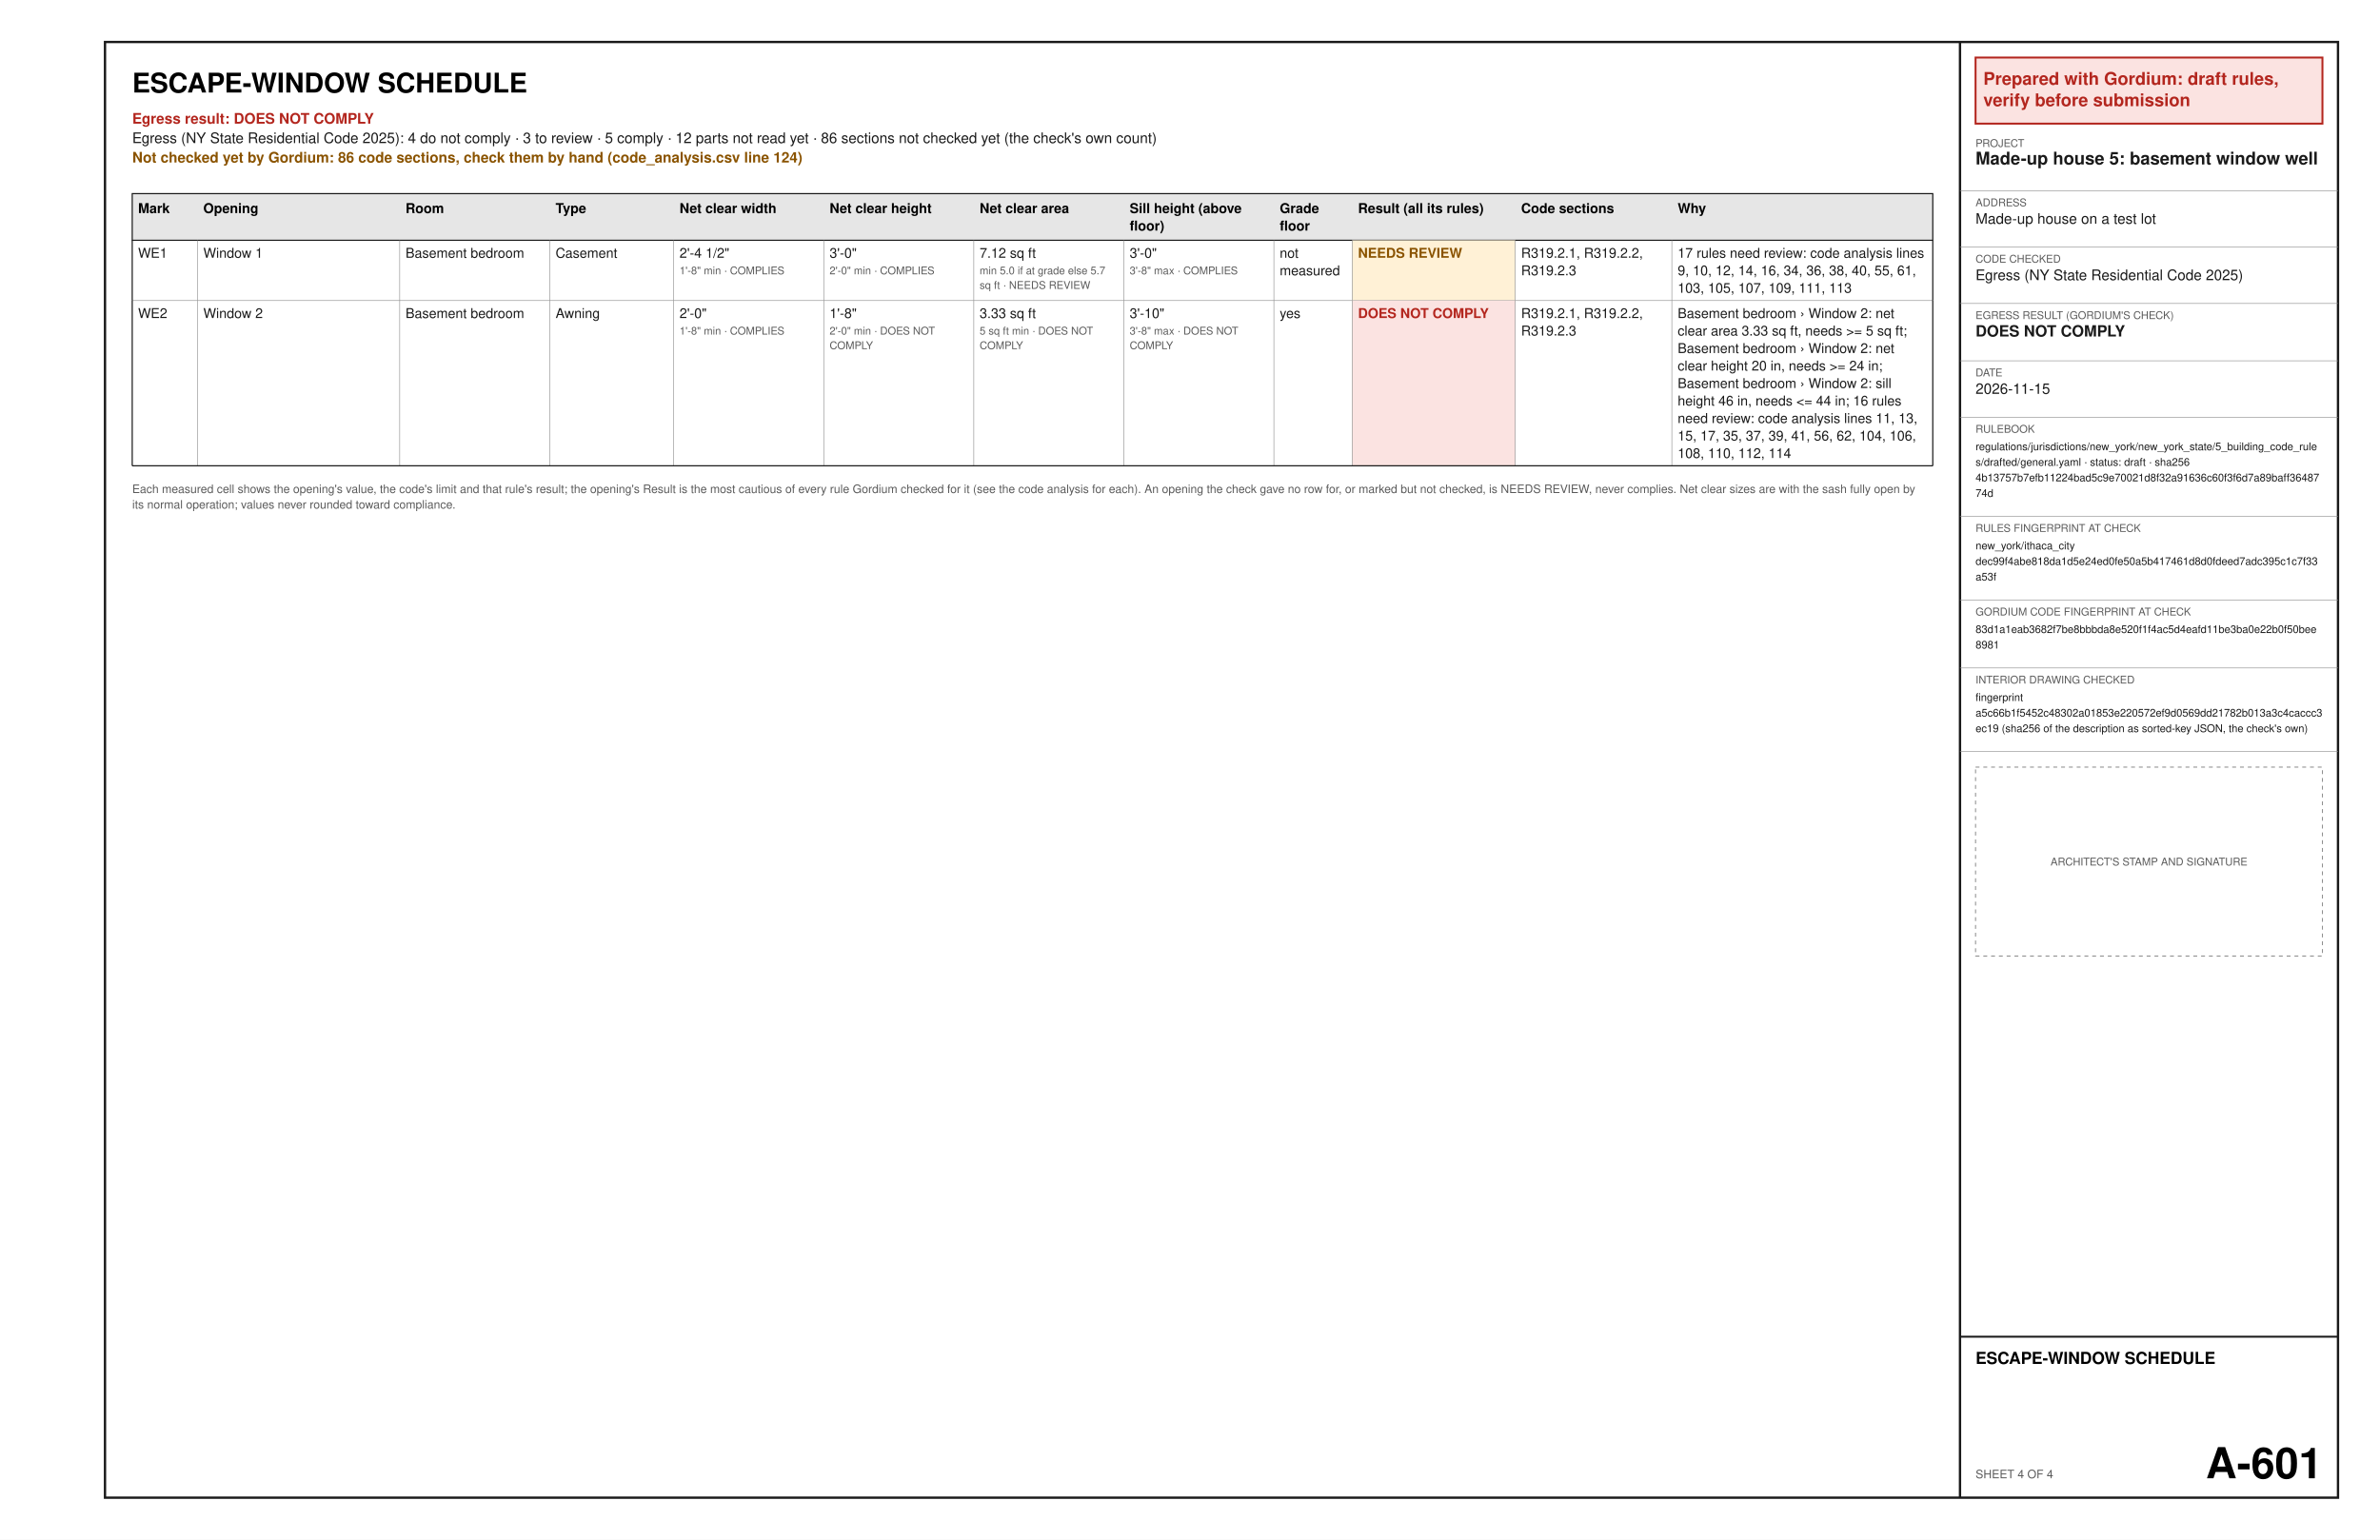
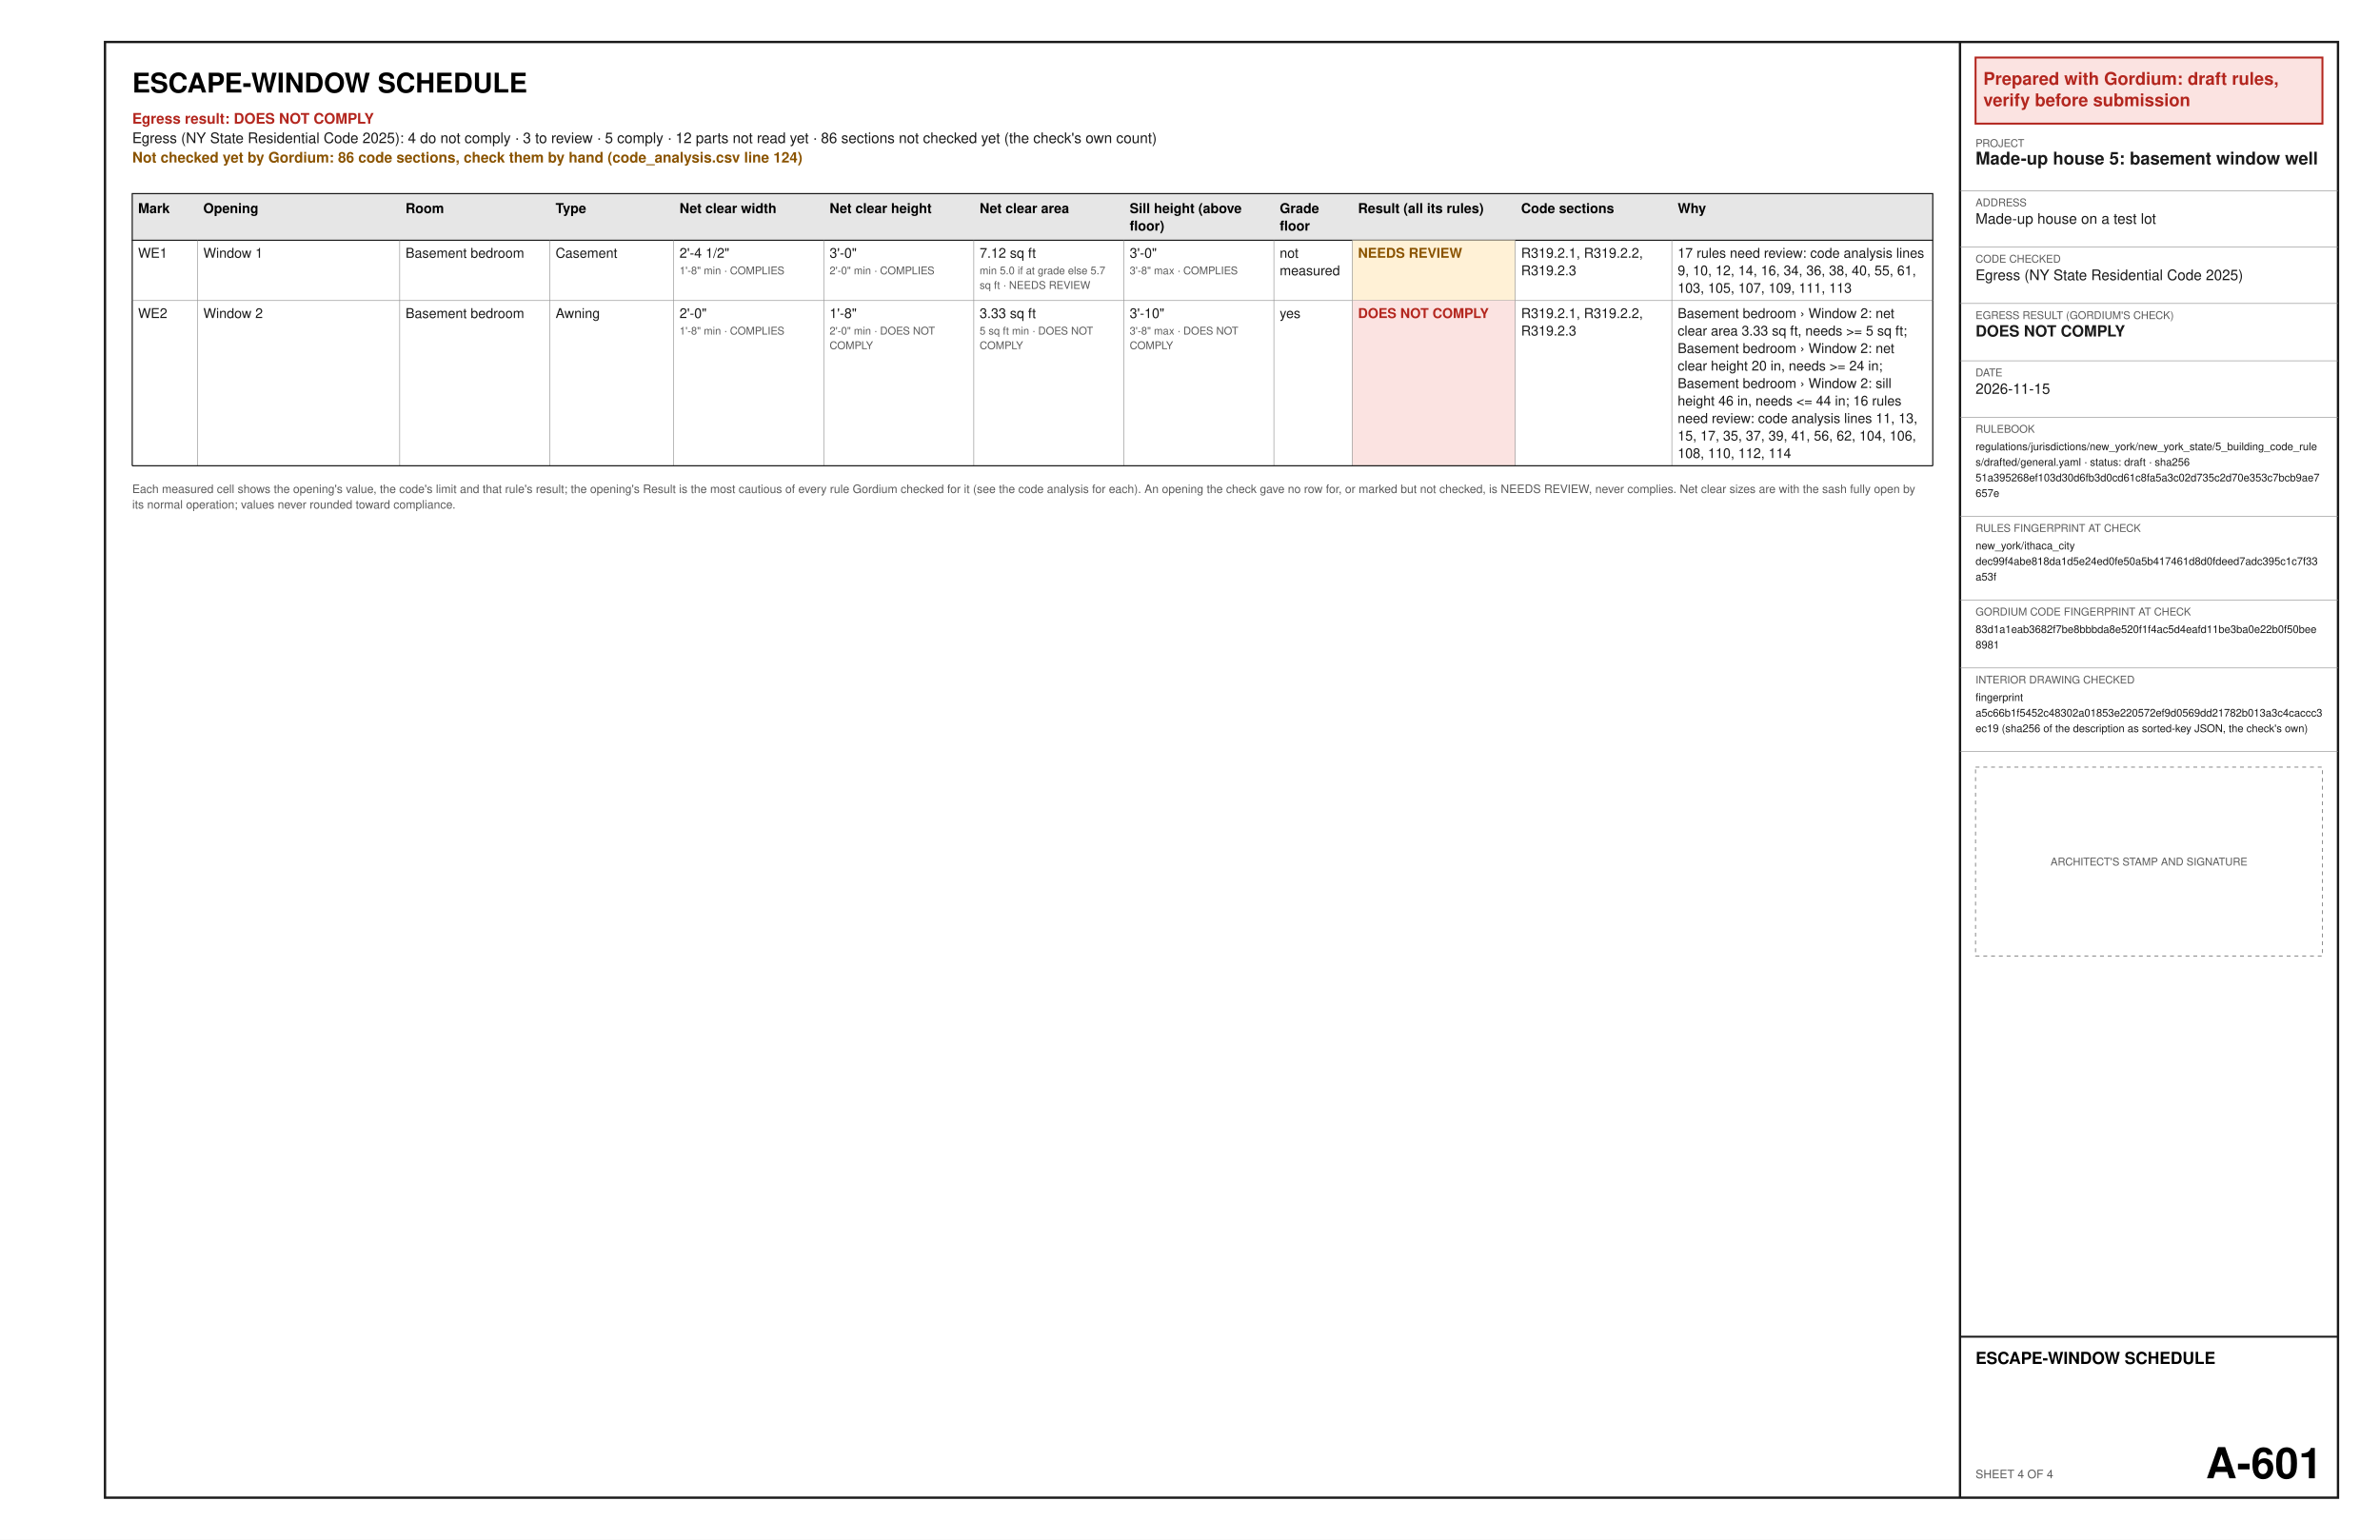
<svg xmlns="http://www.w3.org/2000/svg" width="17in" height="11in" viewBox="0 0 1224 792" font-family="Helvetica, Arial, sans-serif">
  <rect x="0" y="0" width="1224" height="792" fill="#ffffff" />
  <text x="68" y="47.6" font-size="14" font-weight="bold" text-anchor="start" fill="#000000" xml:space="preserve">ESCAPE-WINDOW SCHEDULE</text>
  <text x="68" y="63.6" font-size="7.5" font-weight="bold" text-anchor="start" fill="#b3261e" xml:space="preserve">Egress result: DOES NOT COMPLY</text>
  <text x="68" y="73.6" font-size="7.5" text-anchor="start" fill="#1a1a1a" xml:space="preserve">Egress (NY State Residential Code 2025): 4 do not comply · 3 to review · 5 comply · 12 parts not read yet · 86 sections not checked yet (the check's own count)</text>
  <text x="68" y="83.6" font-size="7.5" font-weight="bold" text-anchor="start" fill="#8a5300" xml:space="preserve">Not checked yet by Gordium: 86 code sections, check them by hand (code_analysis.csv line 124)</text>
  <polygon points="68,99.6 994,99.6 994,123.6 68,123.6" fill="#e6e6e6" stroke="#1a1a1a" stroke-width="0.6" />
  <text x="71" y="109.6" font-size="7" font-weight="bold" text-anchor="start" fill="#000000" xml:space="preserve">Mark</text>
  <text x="104.55" y="109.6" font-size="7" font-weight="bold" text-anchor="start" fill="#000000" xml:space="preserve">Opening</text>
  <text x="208.56" y="109.6" font-size="7" font-weight="bold" text-anchor="start" fill="#000000" xml:space="preserve">Room</text>
  <text x="285.72" y="109.6" font-size="7" font-weight="bold" text-anchor="start" fill="#000000" xml:space="preserve">Type</text>
  <text x="349.47" y="109.6" font-size="7" font-weight="bold" text-anchor="start" fill="#000000" xml:space="preserve">Net clear width</text>
  <text x="426.64" y="109.6" font-size="7" font-weight="bold" text-anchor="start" fill="#000000" xml:space="preserve">Net clear height</text>
  <text x="503.8" y="109.6" font-size="7" font-weight="bold" text-anchor="start" fill="#000000" xml:space="preserve">Net clear area</text>
  <text x="580.97" y="109.6" font-size="7" font-weight="bold" text-anchor="start" fill="#000000" xml:space="preserve">Sill height (above</text>
  <text x="580.97" y="118.6" font-size="7" font-weight="bold" text-anchor="start" fill="#000000" xml:space="preserve">floor)</text>
  <text x="658.14" y="109.6" font-size="7" font-weight="bold" text-anchor="start" fill="#000000" xml:space="preserve">Grade</text>
  <text x="658.14" y="118.6" font-size="7" font-weight="bold" text-anchor="start" fill="#000000" xml:space="preserve">floor</text>
  <text x="698.4" y="109.6" font-size="7" font-weight="bold" text-anchor="start" fill="#000000" xml:space="preserve">Result (all its rules)</text>
  <text x="782.28" y="109.6" font-size="7" font-weight="bold" text-anchor="start" fill="#000000" xml:space="preserve">Code sections</text>
  <text x="862.8" y="109.6" font-size="7" font-weight="bold" text-anchor="start" fill="#000000" xml:space="preserve">Why</text>
  <text x="71" y="132.6" font-size="7" text-anchor="start" fill="#1a1a1a" xml:space="preserve">WE1</text>
  <text x="104.55" y="132.6" font-size="7" text-anchor="start" fill="#1a1a1a" xml:space="preserve">Window 1</text>
  <text x="208.56" y="132.6" font-size="7" text-anchor="start" fill="#1a1a1a" xml:space="preserve">Basement bedroom</text>
  <text x="285.72" y="132.6" font-size="7" text-anchor="start" fill="#1a1a1a" xml:space="preserve">Casement</text>
  <text x="349.47" y="132.6" font-size="7" text-anchor="start" fill="#1a1a1a" xml:space="preserve">2'-4 1/2"</text>
  <text x="349.47" y="141.1" font-size="5.5" text-anchor="start" fill="#5a5a5a" xml:space="preserve">1'-8" min · COMPLIES</text>
  <text x="426.64" y="132.6" font-size="7" text-anchor="start" fill="#1a1a1a" xml:space="preserve">3'-0"</text>
  <text x="426.64" y="141.1" font-size="5.5" text-anchor="start" fill="#5a5a5a" xml:space="preserve">2'-0" min · COMPLIES</text>
  <text x="503.8" y="132.6" font-size="7" text-anchor="start" fill="#1a1a1a" xml:space="preserve">7.12 sq ft</text>
  <text x="503.8" y="141.1" font-size="5.5" text-anchor="start" fill="#5a5a5a" xml:space="preserve">min 5.0 if at grade else 5.7</text>
  <text x="503.8" y="148.6" font-size="5.5" text-anchor="start" fill="#5a5a5a" xml:space="preserve">sq ft · NEEDS REVIEW</text>
  <text x="580.97" y="132.6" font-size="7" text-anchor="start" fill="#1a1a1a" xml:space="preserve">3'-0"</text>
  <text x="580.97" y="141.1" font-size="5.5" text-anchor="start" fill="#5a5a5a" xml:space="preserve">3'-8" max · COMPLIES</text>
  <text x="658.14" y="132.6" font-size="7" text-anchor="start" fill="#1a1a1a" xml:space="preserve">not</text>
  <text x="658.14" y="141.6" font-size="7" text-anchor="start" fill="#1a1a1a" xml:space="preserve">measured</text>
  <polygon points="695.4,123.6 779.28,123.6 779.28,154.6 695.4,154.6" fill="#fff1d6" />
  <text x="698.4" y="132.6" font-size="7" font-weight="bold" text-anchor="start" fill="#8a5300" xml:space="preserve">NEEDS REVIEW</text>
  <text x="782.28" y="132.6" font-size="7" text-anchor="start" fill="#1a1a1a" xml:space="preserve">R319.2.1, R319.2.2,</text>
  <text x="782.28" y="141.6" font-size="7" text-anchor="start" fill="#1a1a1a" xml:space="preserve">R319.2.3</text>
  <text x="862.8" y="132.6" font-size="7" text-anchor="start" fill="#1a1a1a" xml:space="preserve">17 rules need review: code analysis lines</text>
  <text x="862.8" y="141.6" font-size="7" text-anchor="start" fill="#1a1a1a" xml:space="preserve">9, 10, 12, 14, 16, 34, 36, 38, 40, 55, 61,</text>
  <text x="862.8" y="150.6" font-size="7" text-anchor="start" fill="#1a1a1a" xml:space="preserve">103, 105, 107, 109, 111, 113</text>
  <line x1="68" y1="154.6" x2="994" y2="154.6" stroke="#8c8c8c" stroke-width="0.3" />
  <line x1="101.55" y1="123.6" x2="101.55" y2="154.6" stroke="#8c8c8c" stroke-width="0.3" />
  <line x1="205.56" y1="123.6" x2="205.56" y2="154.6" stroke="#8c8c8c" stroke-width="0.3" />
  <line x1="282.72" y1="123.6" x2="282.72" y2="154.6" stroke="#8c8c8c" stroke-width="0.3" />
  <line x1="346.47" y1="123.6" x2="346.47" y2="154.6" stroke="#8c8c8c" stroke-width="0.3" />
  <line x1="423.64" y1="123.6" x2="423.64" y2="154.6" stroke="#8c8c8c" stroke-width="0.3" />
  <line x1="500.8" y1="123.6" x2="500.8" y2="154.6" stroke="#8c8c8c" stroke-width="0.3" />
  <line x1="577.97" y1="123.6" x2="577.97" y2="154.6" stroke="#8c8c8c" stroke-width="0.3" />
  <line x1="655.14" y1="123.6" x2="655.14" y2="154.6" stroke="#8c8c8c" stroke-width="0.3" />
  <line x1="695.4" y1="123.6" x2="695.4" y2="154.6" stroke="#8c8c8c" stroke-width="0.3" />
  <line x1="779.28" y1="123.6" x2="779.28" y2="154.6" stroke="#8c8c8c" stroke-width="0.3" />
  <line x1="859.8" y1="123.6" x2="859.8" y2="154.6" stroke="#8c8c8c" stroke-width="0.3" />
  <line x1="68" y1="123.6" x2="68" y2="154.6" stroke="#1a1a1a" stroke-width="0.6" />
  <line x1="994" y1="123.6" x2="994" y2="154.6" stroke="#1a1a1a" stroke-width="0.6" />
  <text x="71" y="163.6" font-size="7" text-anchor="start" fill="#1a1a1a" xml:space="preserve">WE2</text>
  <text x="104.55" y="163.6" font-size="7" text-anchor="start" fill="#1a1a1a" xml:space="preserve">Window 2</text>
  <text x="208.56" y="163.6" font-size="7" text-anchor="start" fill="#1a1a1a" xml:space="preserve">Basement bedroom</text>
  <text x="285.72" y="163.6" font-size="7" text-anchor="start" fill="#1a1a1a" xml:space="preserve">Awning</text>
  <text x="349.47" y="163.6" font-size="7" text-anchor="start" fill="#1a1a1a" xml:space="preserve">2'-0"</text>
  <text x="349.47" y="172.1" font-size="5.5" text-anchor="start" fill="#5a5a5a" xml:space="preserve">1'-8" min · COMPLIES</text>
  <text x="426.64" y="163.6" font-size="7" text-anchor="start" fill="#1a1a1a" xml:space="preserve">1'-8"</text>
  <text x="426.64" y="172.1" font-size="5.5" text-anchor="start" fill="#5a5a5a" xml:space="preserve">2'-0" min · DOES NOT</text>
  <text x="426.64" y="179.6" font-size="5.5" text-anchor="start" fill="#5a5a5a" xml:space="preserve">COMPLY</text>
  <text x="503.8" y="163.6" font-size="7" text-anchor="start" fill="#1a1a1a" xml:space="preserve">3.33 sq ft</text>
  <text x="503.8" y="172.1" font-size="5.5" text-anchor="start" fill="#5a5a5a" xml:space="preserve">5 sq ft min · DOES NOT</text>
  <text x="503.8" y="179.6" font-size="5.5" text-anchor="start" fill="#5a5a5a" xml:space="preserve">COMPLY</text>
  <text x="580.97" y="163.6" font-size="7" text-anchor="start" fill="#1a1a1a" xml:space="preserve">3'-10"</text>
  <text x="580.97" y="172.1" font-size="5.5" text-anchor="start" fill="#5a5a5a" xml:space="preserve">3'-8" max · DOES NOT</text>
  <text x="580.97" y="179.6" font-size="5.5" text-anchor="start" fill="#5a5a5a" xml:space="preserve">COMPLY</text>
  <text x="658.14" y="163.6" font-size="7" text-anchor="start" fill="#1a1a1a" xml:space="preserve">yes</text>
  <polygon points="695.4,154.6 779.28,154.6 779.28,239.6 695.4,239.6" fill="#fbe3e1" />
  <text x="698.4" y="163.6" font-size="7" font-weight="bold" text-anchor="start" fill="#b3261e" xml:space="preserve">DOES NOT COMPLY</text>
  <text x="782.28" y="163.6" font-size="7" text-anchor="start" fill="#1a1a1a" xml:space="preserve">R319.2.1, R319.2.2,</text>
  <text x="782.28" y="172.6" font-size="7" text-anchor="start" fill="#1a1a1a" xml:space="preserve">R319.2.3</text>
  <text x="862.8" y="163.6" font-size="7" text-anchor="start" fill="#1a1a1a" xml:space="preserve">Basement bedroom › Window 2: net</text>
  <text x="862.8" y="172.6" font-size="7" text-anchor="start" fill="#1a1a1a" xml:space="preserve">clear area 3.33 sq ft, needs &gt;= 5 sq ft;</text>
  <text x="862.8" y="181.6" font-size="7" text-anchor="start" fill="#1a1a1a" xml:space="preserve">Basement bedroom › Window 2: net</text>
  <text x="862.8" y="190.6" font-size="7" text-anchor="start" fill="#1a1a1a" xml:space="preserve">clear height 20 in, needs &gt;= 24 in;</text>
  <text x="862.8" y="199.6" font-size="7" text-anchor="start" fill="#1a1a1a" xml:space="preserve">Basement bedroom › Window 2: sill</text>
  <text x="862.8" y="208.6" font-size="7" text-anchor="start" fill="#1a1a1a" xml:space="preserve">height 46 in, needs &lt;= 44 in; 16 rules</text>
  <text x="862.8" y="217.6" font-size="7" text-anchor="start" fill="#1a1a1a" xml:space="preserve">need review: code analysis lines 11, 13,</text>
  <text x="862.8" y="226.6" font-size="7" text-anchor="start" fill="#1a1a1a" xml:space="preserve">15, 17, 35, 37, 39, 41, 56, 62, 104, 106,</text>
  <text x="862.8" y="235.6" font-size="7" text-anchor="start" fill="#1a1a1a" xml:space="preserve">108, 110, 112, 114</text>
  <line x1="68" y1="239.6" x2="994" y2="239.6" stroke="#8c8c8c" stroke-width="0.3" />
  <line x1="101.55" y1="154.6" x2="101.55" y2="239.6" stroke="#8c8c8c" stroke-width="0.3" />
  <line x1="205.56" y1="154.6" x2="205.56" y2="239.6" stroke="#8c8c8c" stroke-width="0.3" />
  <line x1="282.72" y1="154.6" x2="282.72" y2="239.6" stroke="#8c8c8c" stroke-width="0.3" />
  <line x1="346.47" y1="154.6" x2="346.47" y2="239.6" stroke="#8c8c8c" stroke-width="0.3" />
  <line x1="423.64" y1="154.6" x2="423.64" y2="239.6" stroke="#8c8c8c" stroke-width="0.3" />
  <line x1="500.8" y1="154.6" x2="500.8" y2="239.6" stroke="#8c8c8c" stroke-width="0.3" />
  <line x1="577.97" y1="154.6" x2="577.97" y2="239.6" stroke="#8c8c8c" stroke-width="0.3" />
  <line x1="655.14" y1="154.6" x2="655.14" y2="239.6" stroke="#8c8c8c" stroke-width="0.3" />
  <line x1="695.4" y1="154.6" x2="695.4" y2="239.6" stroke="#8c8c8c" stroke-width="0.3" />
  <line x1="779.28" y1="154.6" x2="779.28" y2="239.6" stroke="#8c8c8c" stroke-width="0.3" />
  <line x1="859.8" y1="154.6" x2="859.8" y2="239.6" stroke="#8c8c8c" stroke-width="0.3" />
  <line x1="68" y1="154.6" x2="68" y2="239.6" stroke="#1a1a1a" stroke-width="0.6" />
  <line x1="994" y1="154.6" x2="994" y2="239.6" stroke="#1a1a1a" stroke-width="0.6" />
  <line x1="68" y1="239.6" x2="994" y2="239.6" stroke="#1a1a1a" stroke-width="0.6" />
  <text x="68" y="253.6" font-size="6" text-anchor="start" fill="#5a5a5a" xml:space="preserve">Each measured cell shows the opening's value, the code's limit and that rule's result; the opening's Result is the most cautious of every rule Gordium checked for it (see the code analysis for each). An opening the check gave no row for, or marked but not checked, is NEEDS REVIEW, never complies. Net clear sizes are with the sash fully open by</text>
  <text x="68" y="261.6" font-size="6" text-anchor="start" fill="#5a5a5a" xml:space="preserve">its normal operation; values never rounded toward compliance.</text>
  <polygon points="54,21.6 1202.4,21.6 1202.4,770.4 54,770.4" fill="none" stroke="#1a1a1a" stroke-width="1.2" />
  <line x1="1008" y1="21.6" x2="1008" y2="770.4" stroke="#1a1a1a" stroke-width="1.2" />
  <polygon points="1016,29.6 1194.4,29.6 1194.4,63.6 1016,63.6" fill="#fbe3e1" stroke="#b3261e" stroke-width="1" />
  <text x="1020" y="43.6" font-size="9" font-weight="bold" text-anchor="start" fill="#b3261e" xml:space="preserve">Prepared with Gordium: draft rules,</text>
  <text x="1020" y="54.6" font-size="9" font-weight="bold" text-anchor="start" fill="#b3261e" xml:space="preserve">verify before submission</text>
  <text x="1016" y="75.6" font-size="5.5" text-anchor="start" fill="#5a5a5a" xml:space="preserve">PROJECT</text>
  <text x="1016" y="84.6" font-size="9" font-weight="bold" text-anchor="start" fill="#1a1a1a" xml:space="preserve">Made-up house 5: basement window well</text>
  <line x1="1008" y1="98.1" x2="1202.4" y2="98.1" stroke="#8c8c8c" stroke-width="0.3" />
  <text x="1016" y="106.1" font-size="5.5" text-anchor="start" fill="#5a5a5a" xml:space="preserve">ADDRESS</text>
  <text x="1016" y="115.1" font-size="7.5" text-anchor="start" fill="#1a1a1a" xml:space="preserve">Made-up house on a test lot</text>
  <line x1="1008" y1="127.1" x2="1202.4" y2="127.1" stroke="#8c8c8c" stroke-width="0.3" />
  <text x="1016" y="135.1" font-size="5.5" text-anchor="start" fill="#5a5a5a" xml:space="preserve">CODE CHECKED</text>
  <text x="1016" y="144.1" font-size="7.5" text-anchor="start" fill="#1a1a1a" xml:space="preserve">Egress (NY State Residential Code 2025)</text>
  <line x1="1008" y1="156.1" x2="1202.4" y2="156.1" stroke="#8c8c8c" stroke-width="0.3" />
  <text x="1016" y="164.1" font-size="5.5" text-anchor="start" fill="#5a5a5a" xml:space="preserve">EGRESS RESULT (GORDIUM'S CHECK)</text>
  <text x="1016" y="173.1" font-size="8" font-weight="bold" text-anchor="start" fill="#1a1a1a" xml:space="preserve">DOES NOT COMPLY</text>
  <line x1="1008" y1="185.6" x2="1202.4" y2="185.6" stroke="#8c8c8c" stroke-width="0.3" />
  <text x="1016" y="193.6" font-size="5.5" text-anchor="start" fill="#5a5a5a" xml:space="preserve">DATE</text>
  <text x="1016" y="202.6" font-size="7.5" text-anchor="start" fill="#1a1a1a" xml:space="preserve">2026-11-15</text>
  <line x1="1008" y1="214.6" x2="1202.4" y2="214.6" stroke="#8c8c8c" stroke-width="0.3" />
  <text x="1016" y="222.6" font-size="5.5" text-anchor="start" fill="#5a5a5a" xml:space="preserve">RULEBOOK</text>
  <text x="1016" y="231.6" font-size="5.5" text-anchor="start" fill="#1a1a1a" xml:space="preserve">regulations/jurisdictions/new_york/new_york_state/5_building_code_rule</text>
  <text x="1016" y="239.6" font-size="5.5" text-anchor="start" fill="#1a1a1a" xml:space="preserve">s/drafted/general.yaml · status: draft · sha256</text>
-   <text x="1016" y="247.6" font-size="5.5" text-anchor="start" fill="#1a1a1a" xml:space="preserve">4b13757b7efb11224bad5c9e70021d8f32a91636c60f3f6d7a89baff36487</text>
-   <text x="1016" y="255.6" font-size="5.5" text-anchor="start" fill="#1a1a1a" xml:space="preserve">74d</text>
+   <text x="1016" y="247.6" font-size="5.5" text-anchor="start" fill="#1a1a1a" xml:space="preserve">51a395268ef103d30d6fb3d0cd61c8fa5a3c02d735c2d70e353c7bcb9ae7</text>
+   <text x="1016" y="255.6" font-size="5.5" text-anchor="start" fill="#1a1a1a" xml:space="preserve">657e</text>
  <line x1="1008" y1="265.6" x2="1202.4" y2="265.6" stroke="#8c8c8c" stroke-width="0.3" />
  <text x="1016" y="273.6" font-size="5.5" text-anchor="start" fill="#5a5a5a" xml:space="preserve">RULES FINGERPRINT AT CHECK</text>
  <text x="1016" y="282.6" font-size="5.5" text-anchor="start" fill="#1a1a1a" xml:space="preserve">new_york/ithaca_city</text>
  <text x="1016" y="290.6" font-size="5.5" text-anchor="start" fill="#1a1a1a" xml:space="preserve">dec99f4abe818da1d5e24ed0fe50a5b417461d8d0fdeed7adc395c1c7f33</text>
  <text x="1016" y="298.6" font-size="5.5" text-anchor="start" fill="#1a1a1a" xml:space="preserve">a53f</text>
  <line x1="1008" y1="308.6" x2="1202.4" y2="308.6" stroke="#8c8c8c" stroke-width="0.3" />
  <text x="1016" y="316.6" font-size="5.5" text-anchor="start" fill="#5a5a5a" xml:space="preserve">GORDIUM CODE FINGERPRINT AT CHECK</text>
  <text x="1016" y="325.6" font-size="5.5" text-anchor="start" fill="#1a1a1a" xml:space="preserve">83d1a1eab3682f7be8bbbda8e520f1f4ac5d4eafd11be3ba0e22b0f50bee</text>
  <text x="1016" y="333.6" font-size="5.5" text-anchor="start" fill="#1a1a1a" xml:space="preserve">8981</text>
  <line x1="1008" y1="343.6" x2="1202.4" y2="343.6" stroke="#8c8c8c" stroke-width="0.3" />
  <text x="1016" y="351.6" font-size="5.5" text-anchor="start" fill="#5a5a5a" xml:space="preserve">INTERIOR DRAWING CHECKED</text>
  <text x="1016" y="360.6" font-size="5.5" text-anchor="start" fill="#1a1a1a" xml:space="preserve">fingerprint</text>
  <text x="1016" y="368.6" font-size="5.5" text-anchor="start" fill="#1a1a1a" xml:space="preserve">a5c66b1f5452c48302a01853e220572ef9d0569dd21782b013a3c4caccc3</text>
  <text x="1016" y="376.6" font-size="5.5" text-anchor="start" fill="#1a1a1a" xml:space="preserve">ec19 (sha256 of the description as sorted-key JSON, the check's own)</text>
  <line x1="1008" y1="386.6" x2="1202.4" y2="386.6" stroke="#8c8c8c" stroke-width="0.3" />
  <polygon points="1016,394.6 1194.4,394.6 1194.4,491.8 1016,491.8" fill="none" stroke="#8c8c8c" stroke-width="0.5" stroke-dasharray="2 2" />
  <text x="1105.2" y="445.2" font-size="5.5" text-anchor="middle" fill="#5a5a5a" xml:space="preserve">ARCHITECT'S STAMP AND SIGNATURE</text>
  <line x1="1008" y1="687.6" x2="1202.4" y2="687.6" stroke="#1a1a1a" stroke-width="1" />
  <text x="1016" y="701.6" font-size="8.5" font-weight="bold" text-anchor="start" fill="#000000" xml:space="preserve">ESCAPE-WINDOW SCHEDULE</text>
  <text x="1016" y="760.4" font-size="6" text-anchor="start" fill="#5a5a5a" xml:space="preserve">SHEET 4 OF 4</text>
  <text x="1194.4" y="760.4" font-size="22" font-weight="bold" text-anchor="end" fill="#000000" xml:space="preserve">A-601</text>
</svg>
